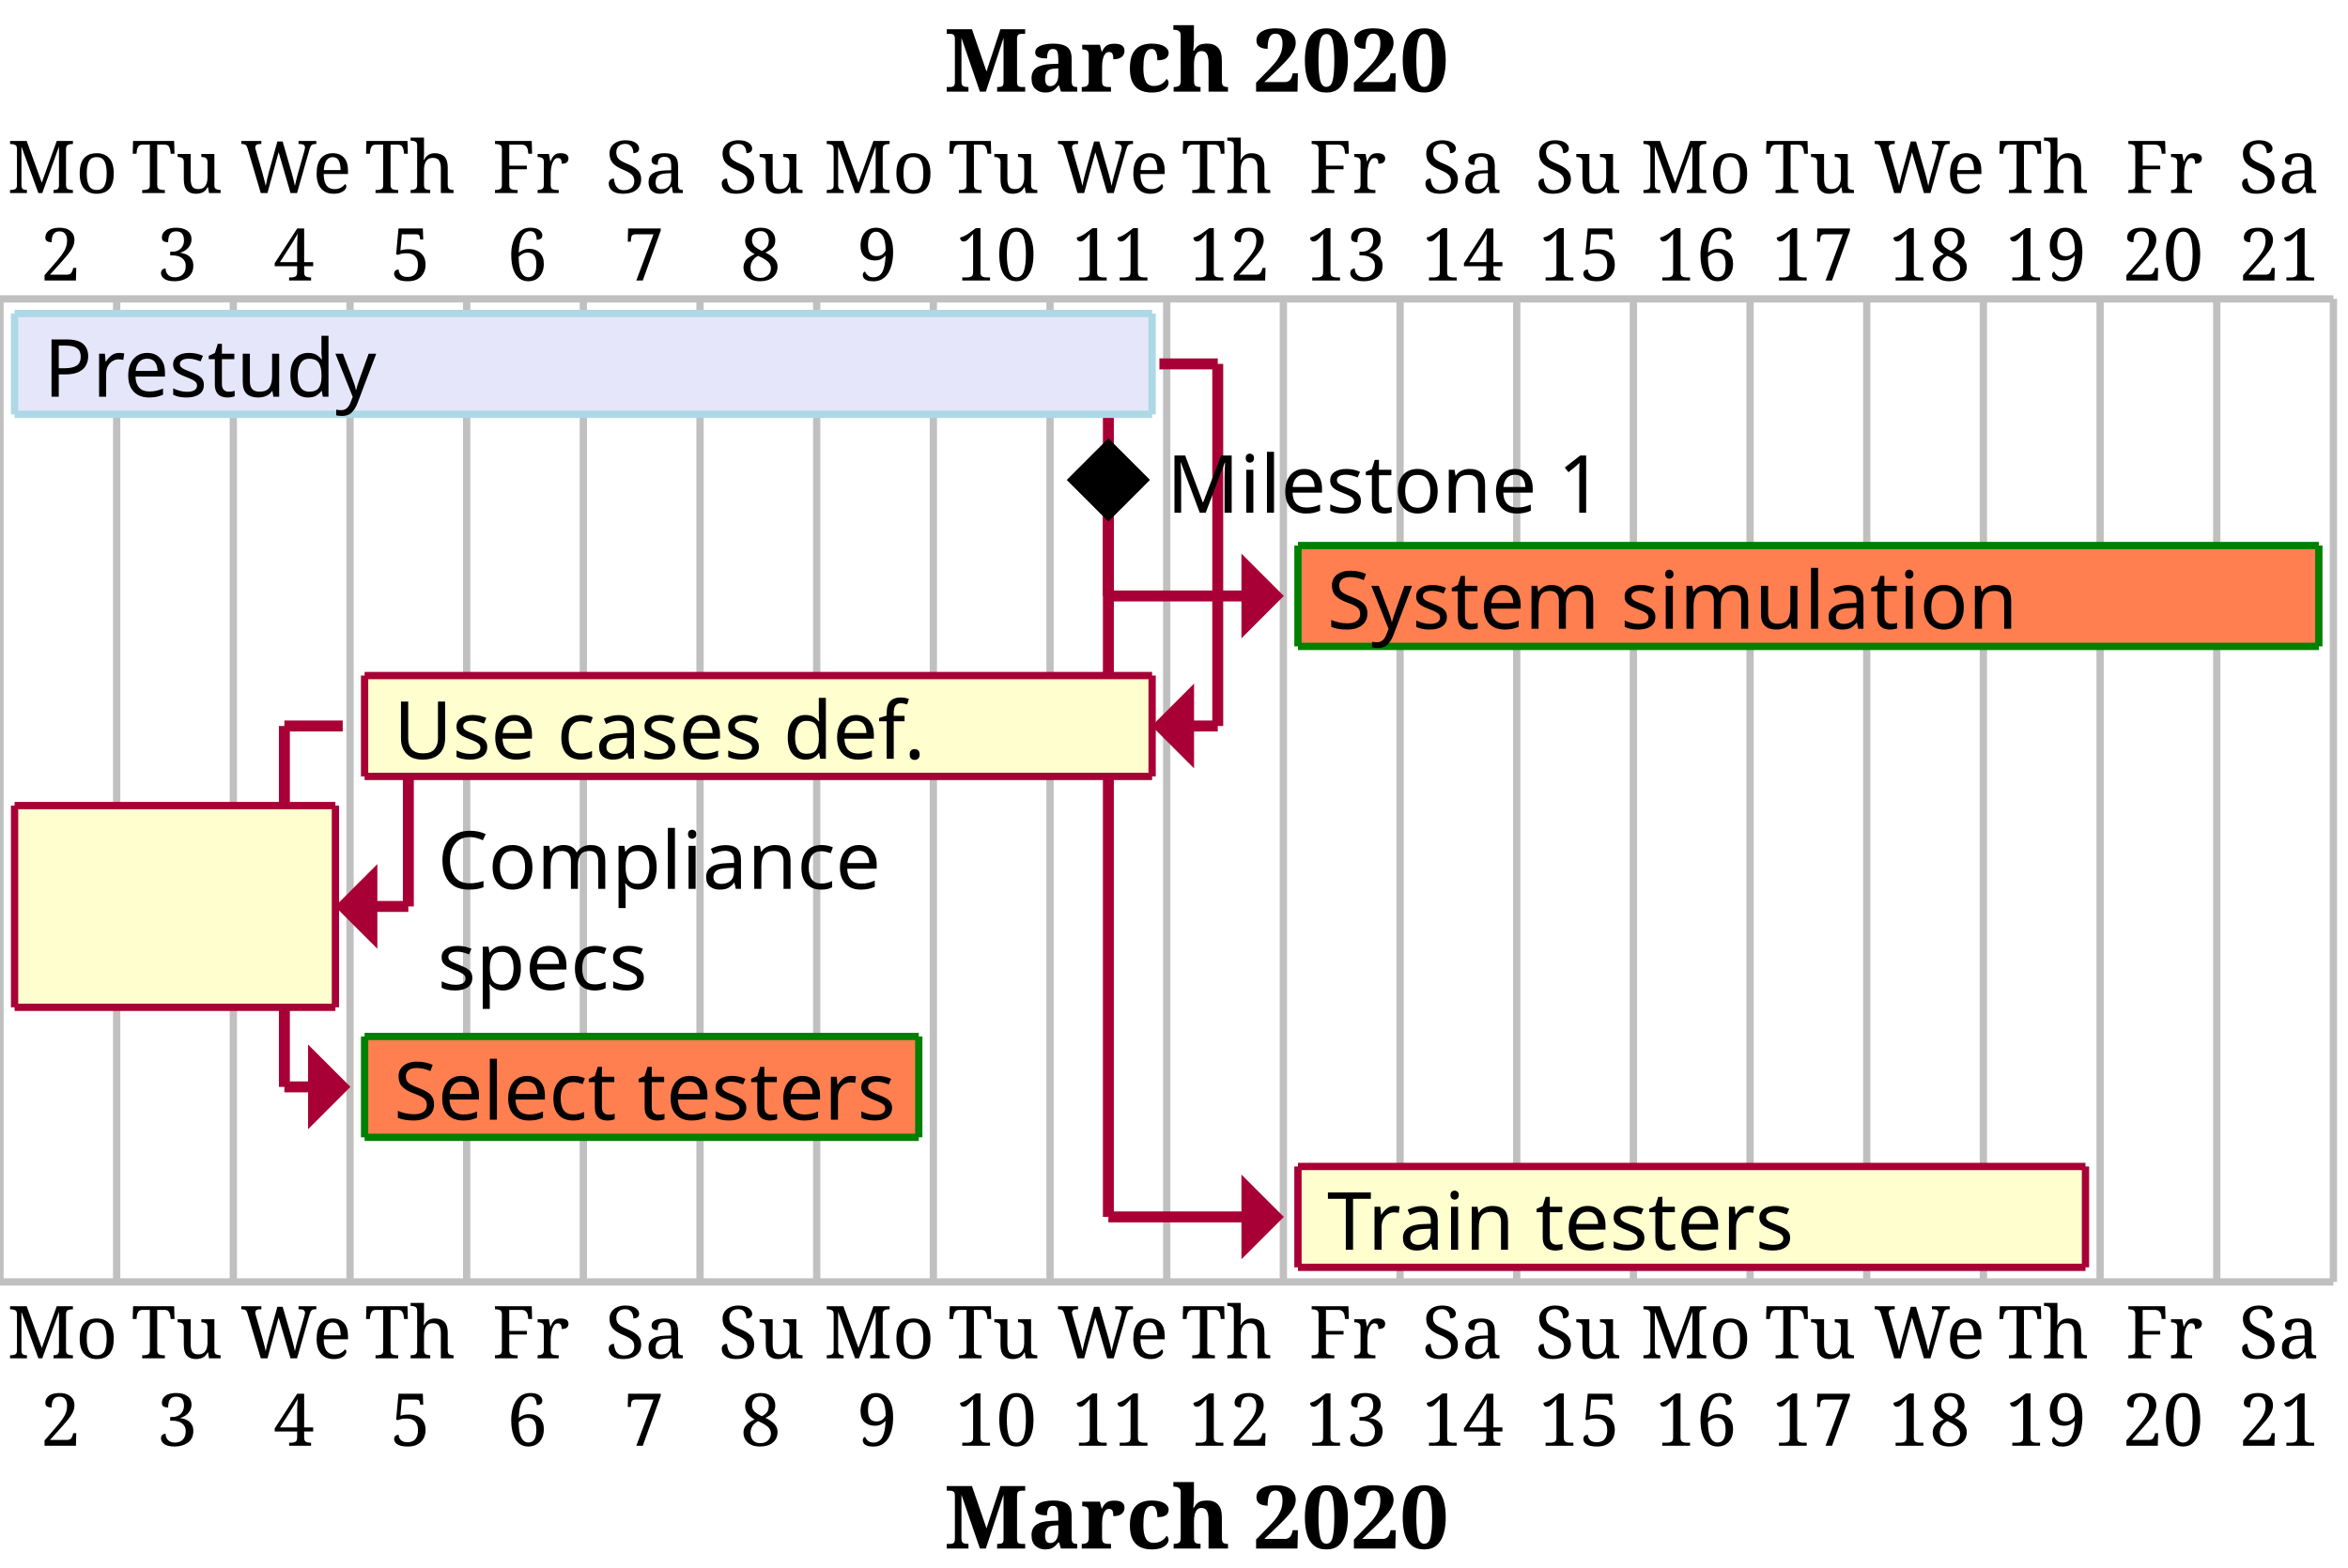
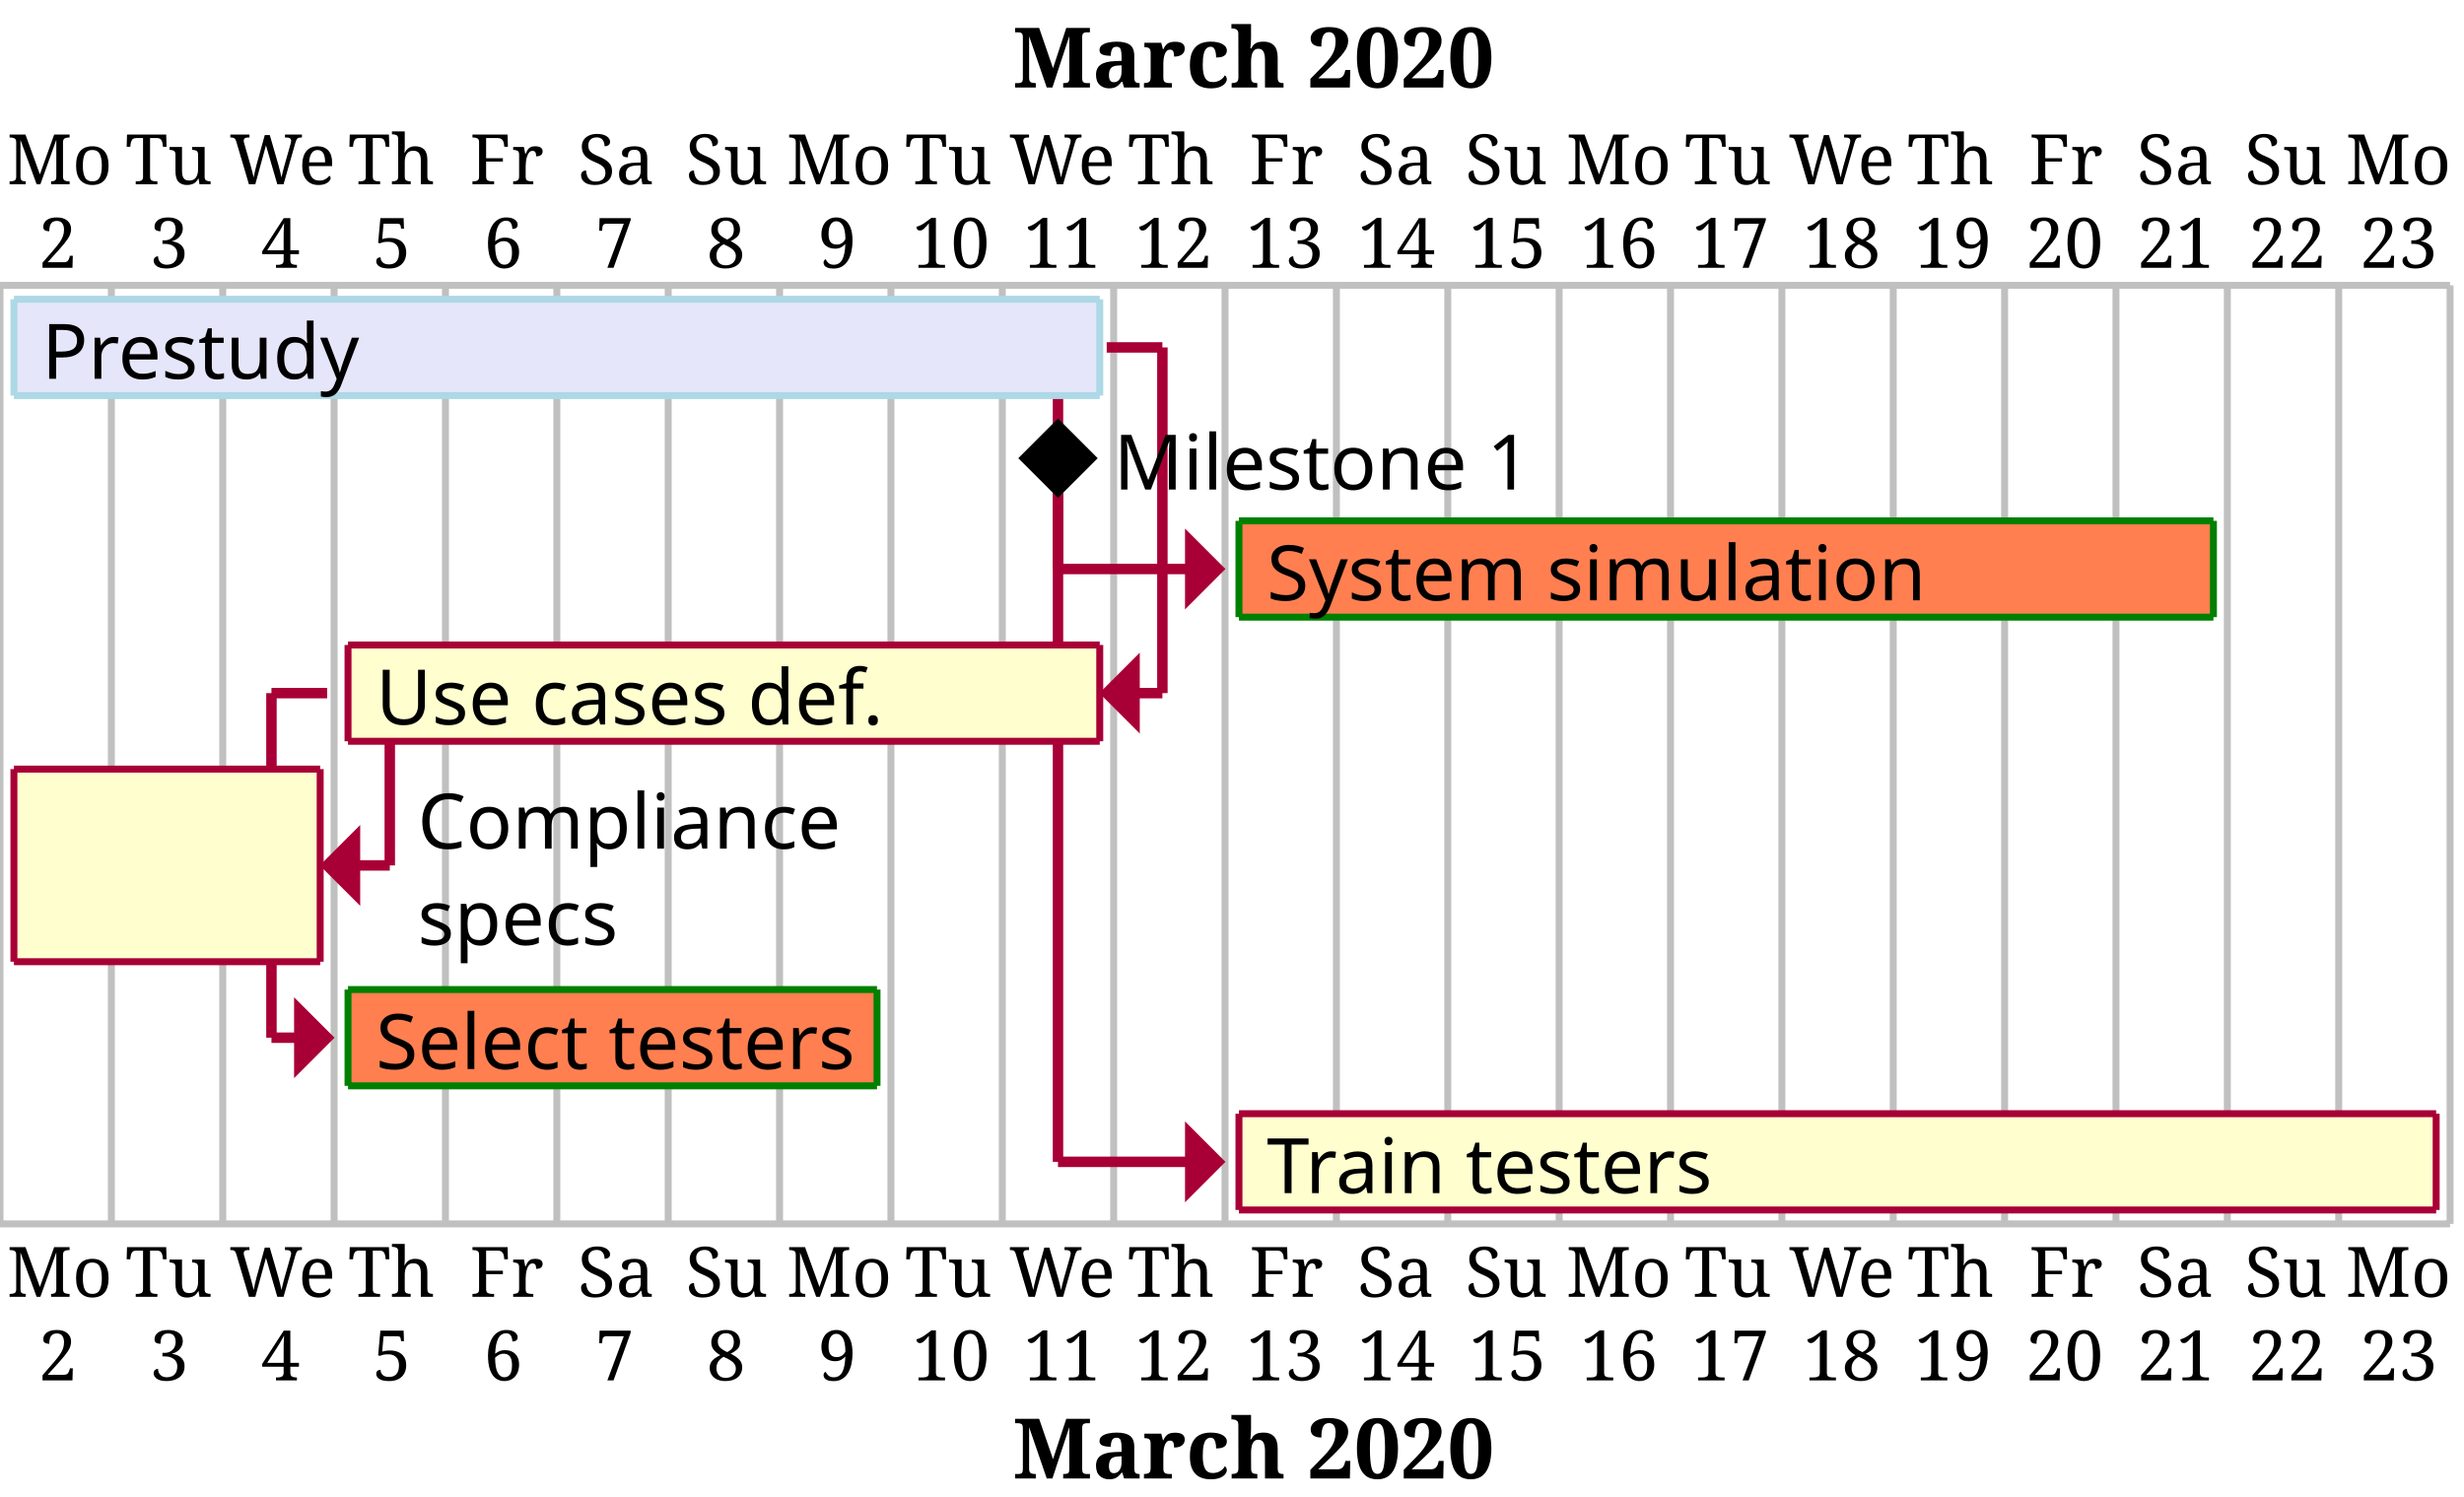
- <svg xmlns="http://www.w3.org/2000/svg" contentScriptType="application/ecmascript" contentStyleType="text/css" height="860px" preserveAspectRatio="none" style="width:1288px;height:860px;background:#FFFFFF;" version="1.1" viewBox="0 0 1288 860" width="1288px" zoomAndPan="magnify">
+ <svg xmlns="http://www.w3.org/2000/svg" contentScriptType="application/ecmascript" contentStyleType="text/css" height="860px" preserveAspectRatio="none" style="width:1416px;height:860px;background:#FFFFFF;" version="1.1" viewBox="0 0 1416 860" width="1416px" zoomAndPan="magnify">
  <defs />
  <g>
    <text fill="#000000" font-family="Serif" font-size="40" lengthAdjust="spacing" textLength="56" x="4" y="105.914">Mo</text>
    <text fill="#000000" font-family="Serif" font-size="40" lengthAdjust="spacing" textLength="48" x="72" y="105.914">Tu</text>
    <text fill="#000000" font-family="Serif" font-size="40" lengthAdjust="spacing" textLength="56" x="132" y="105.914">We</text>
    <text fill="#000000" font-family="Serif" font-size="40" lengthAdjust="spacing" textLength="48" x="200" y="105.914">Th</text>
    <text fill="#000000" font-family="Serif" font-size="40" lengthAdjust="spacing" textLength="36" x="270" y="105.914">Fr</text>
    <text fill="#000000" font-family="Serif" font-size="40" lengthAdjust="spacing" textLength="40" x="332" y="105.914">Sa</text>
    <text fill="#000000" font-family="Serif" font-size="40" lengthAdjust="spacing" textLength="44" x="394" y="105.914">Su</text>
    <text fill="#000000" font-family="Serif" font-size="40" lengthAdjust="spacing" textLength="56" x="452" y="105.914">Mo</text>
    <text fill="#000000" font-family="Serif" font-size="40" lengthAdjust="spacing" textLength="48" x="520" y="105.914">Tu</text>
    <text fill="#000000" font-family="Serif" font-size="40" lengthAdjust="spacing" textLength="56" x="580" y="105.914">We</text>
    <text fill="#000000" font-family="Serif" font-size="40" lengthAdjust="spacing" textLength="48" x="648" y="105.914">Th</text>
    <text fill="#000000" font-family="Serif" font-size="40" lengthAdjust="spacing" textLength="36" x="718" y="105.914">Fr</text>
    <text fill="#000000" font-family="Serif" font-size="40" lengthAdjust="spacing" textLength="40" x="780" y="105.914">Sa</text>
    <text fill="#000000" font-family="Serif" font-size="40" lengthAdjust="spacing" textLength="44" x="842" y="105.914">Su</text>
    <text fill="#000000" font-family="Serif" font-size="40" lengthAdjust="spacing" textLength="56" x="900" y="105.914">Mo</text>
    <text fill="#000000" font-family="Serif" font-size="40" lengthAdjust="spacing" textLength="48" x="968" y="105.914">Tu</text>
    <text fill="#000000" font-family="Serif" font-size="40" lengthAdjust="spacing" textLength="56" x="1028" y="105.914">We</text>
    <text fill="#000000" font-family="Serif" font-size="40" lengthAdjust="spacing" textLength="48" x="1096" y="105.914">Th</text>
    <text fill="#000000" font-family="Serif" font-size="40" lengthAdjust="spacing" textLength="36" x="1166" y="105.914">Fr</text>
    <text fill="#000000" font-family="Serif" font-size="40" lengthAdjust="spacing" textLength="40" x="1228" y="105.914">Sa</text>
+     <text fill="#000000" font-family="Serif" font-size="40" lengthAdjust="spacing" textLength="44" x="1290" y="105.914">Su</text>
+     <text fill="#000000" font-family="Serif" font-size="40" lengthAdjust="spacing" textLength="56" x="1348" y="105.914">Mo</text>
    <text fill="#000000" font-family="Serif" font-size="40" lengthAdjust="spacing" textLength="20" x="22" y="153.914">2</text>
    <text fill="#000000" font-family="Serif" font-size="40" lengthAdjust="spacing" textLength="20" x="86" y="153.914">3</text>
    <text fill="#000000" font-family="Serif" font-size="40" lengthAdjust="spacing" textLength="20" x="150" y="153.914">4</text>
    <text fill="#000000" font-family="Serif" font-size="40" lengthAdjust="spacing" textLength="20" x="214" y="153.914">5</text>
    <text fill="#000000" font-family="Serif" font-size="40" lengthAdjust="spacing" textLength="20" x="278" y="153.914">6</text>
    <text fill="#000000" font-family="Serif" font-size="40" lengthAdjust="spacing" textLength="20" x="342" y="153.914">7</text>
    <text fill="#000000" font-family="Serif" font-size="40" lengthAdjust="spacing" textLength="20" x="406" y="153.914">8</text>
    <text fill="#000000" font-family="Serif" font-size="40" lengthAdjust="spacing" textLength="20" x="470" y="153.914">9</text>
    <text fill="#000000" font-family="Serif" font-size="40" lengthAdjust="spacing" textLength="40" x="524" y="153.914">10</text>
    <text fill="#000000" font-family="Serif" font-size="40" lengthAdjust="spacing" textLength="40" x="588" y="153.914">11</text>
    <text fill="#000000" font-family="Serif" font-size="40" lengthAdjust="spacing" textLength="40" x="652" y="153.914">12</text>
    <text fill="#000000" font-family="Serif" font-size="40" lengthAdjust="spacing" textLength="40" x="716" y="153.914">13</text>
    <text fill="#000000" font-family="Serif" font-size="40" lengthAdjust="spacing" textLength="40" x="780" y="153.914">14</text>
    <text fill="#000000" font-family="Serif" font-size="40" lengthAdjust="spacing" textLength="40" x="844" y="153.914">15</text>
    <text fill="#000000" font-family="Serif" font-size="40" lengthAdjust="spacing" textLength="40" x="908" y="153.914">16</text>
    <text fill="#000000" font-family="Serif" font-size="40" lengthAdjust="spacing" textLength="40" x="972" y="153.914">17</text>
    <text fill="#000000" font-family="Serif" font-size="40" lengthAdjust="spacing" textLength="40" x="1036" y="153.914">18</text>
    <text fill="#000000" font-family="Serif" font-size="40" lengthAdjust="spacing" textLength="40" x="1100" y="153.914">19</text>
    <text fill="#000000" font-family="Serif" font-size="40" lengthAdjust="spacing" textLength="40" x="1164" y="153.914">20</text>
    <text fill="#000000" font-family="Serif" font-size="40" lengthAdjust="spacing" textLength="40" x="1228" y="153.914">21</text>
-     <text fill="#000000" font-family="Serif" font-size="48" font-weight="bold" lengthAdjust="spacing" textLength="244" x="518" y="50.297">March 2020</text>
+     <text fill="#000000" font-family="Serif" font-size="40" lengthAdjust="spacing" textLength="40" x="1292" y="153.914">22</text>
+     <text fill="#000000" font-family="Serif" font-size="40" lengthAdjust="spacing" textLength="40" x="1356" y="153.914">23</text>
+     <text fill="#000000" font-family="Serif" font-size="48" font-weight="bold" lengthAdjust="spacing" textLength="244" x="582" y="50.297">March 2020</text>
    <line style="stroke:#C0C0C0;stroke-width:4.0;" x1="0" x2="0" y1="164" y2="703.406" />
    <line style="stroke:#C0C0C0;stroke-width:4.0;" x1="64" x2="64" y1="164" y2="703.406" />
    <line style="stroke:#C0C0C0;stroke-width:4.0;" x1="128" x2="128" y1="164" y2="703.406" />
    <line style="stroke:#C0C0C0;stroke-width:4.0;" x1="192" x2="192" y1="164" y2="703.406" />
    <line style="stroke:#C0C0C0;stroke-width:4.0;" x1="256" x2="256" y1="164" y2="703.406" />
    <line style="stroke:#C0C0C0;stroke-width:4.0;" x1="320" x2="320" y1="164" y2="703.406" />
    <line style="stroke:#C0C0C0;stroke-width:4.0;" x1="384" x2="384" y1="164" y2="703.406" />
    <line style="stroke:#C0C0C0;stroke-width:4.0;" x1="448" x2="448" y1="164" y2="703.406" />
    <line style="stroke:#C0C0C0;stroke-width:4.0;" x1="512" x2="512" y1="164" y2="703.406" />
    <line style="stroke:#C0C0C0;stroke-width:4.0;" x1="576" x2="576" y1="164" y2="703.406" />
    <line style="stroke:#C0C0C0;stroke-width:4.0;" x1="640" x2="640" y1="164" y2="703.406" />
    <line style="stroke:#C0C0C0;stroke-width:4.0;" x1="704" x2="704" y1="164" y2="703.406" />
    <line style="stroke:#C0C0C0;stroke-width:4.0;" x1="768" x2="768" y1="164" y2="703.406" />
    <line style="stroke:#C0C0C0;stroke-width:4.0;" x1="832" x2="832" y1="164" y2="703.406" />
    <line style="stroke:#C0C0C0;stroke-width:4.0;" x1="896" x2="896" y1="164" y2="703.406" />
    <line style="stroke:#C0C0C0;stroke-width:4.0;" x1="960" x2="960" y1="164" y2="703.406" />
    <line style="stroke:#C0C0C0;stroke-width:4.0;" x1="1024" x2="1024" y1="164" y2="703.406" />
    <line style="stroke:#C0C0C0;stroke-width:4.0;" x1="1088" x2="1088" y1="164" y2="703.406" />
    <line style="stroke:#C0C0C0;stroke-width:4.0;" x1="1152" x2="1152" y1="164" y2="703.406" />
    <line style="stroke:#C0C0C0;stroke-width:4.0;" x1="1216" x2="1216" y1="164" y2="703.406" />
    <line style="stroke:#C0C0C0;stroke-width:4.0;" x1="1280" x2="1280" y1="164" y2="703.406" />
-     <line style="stroke:#C0C0C0;stroke-width:4.0;" x1="0" x2="1280" y1="164" y2="164" />
-     <line style="stroke:#C0C0C0;stroke-width:4.0;" x1="0" x2="1280" y1="703.406" y2="703.406" />
+     <line style="stroke:#C0C0C0;stroke-width:4.0;" x1="1344" x2="1344" y1="164" y2="703.406" />
+     <line style="stroke:#C0C0C0;stroke-width:4.0;" x1="1408" x2="1408" y1="164" y2="703.406" />
+     <line style="stroke:#C0C0C0;stroke-width:4.0;" x1="0" x2="1408" y1="164" y2="164" />
+     <line style="stroke:#C0C0C0;stroke-width:4.0;" x1="0" x2="1408" y1="703.406" y2="703.406" />
    <line style="stroke:#A80036;stroke-width:6.0;" x1="608" x2="608" y1="227.344" y2="327.016" />
    <line style="stroke:#A80036;stroke-width:6.0;" x1="608" x2="700" y1="327.016" y2="327.016" />
    <polygon fill="#A80036" points="684,311.016,684,327.016,684,343.016,700,327.016" style="stroke:#A80036;stroke-width:6.0;" />
    <line style="stroke:#A80036;stroke-width:6.0;" x1="636" x2="668" y1="199.672" y2="199.672" />
    <line style="stroke:#A80036;stroke-width:6.0;" x1="668" x2="668" y1="199.672" y2="398.359" />
    <line style="stroke:#A80036;stroke-width:6.0;" x1="668" x2="636" y1="398.359" y2="398.359" />
    <polygon fill="#A80036" points="652,382.359,652,398.359,652,414.359,636,398.359" style="stroke:#A80036;stroke-width:6.0;" />
    <line style="stroke:#A80036;stroke-width:6.0;" x1="224" x2="224" y1="426.031" y2="497.375" />
    <line style="stroke:#A80036;stroke-width:6.0;" x1="224" x2="188" y1="497.375" y2="497.375" />
    <polygon fill="#A80036" points="204,481.375,204,497.375,204,513.375,188,497.375" style="stroke:#A80036;stroke-width:6.0;" />
    <line style="stroke:#A80036;stroke-width:6.0;" x1="188" x2="156" y1="398.359" y2="398.359" />
    <line style="stroke:#A80036;stroke-width:6.0;" x1="156" x2="156" y1="398.359" y2="596.391" />
    <line style="stroke:#A80036;stroke-width:6.0;" x1="156" x2="188" y1="596.391" y2="596.391" />
    <polygon fill="#A80036" points="172,580.391,172,596.391,172,612.391,188,596.391" style="stroke:#A80036;stroke-width:6.0;" />
    <line style="stroke:#A80036;stroke-width:6.0;" x1="608" x2="608" y1="283.344" y2="667.734" />
    <line style="stroke:#A80036;stroke-width:6.0;" x1="608" x2="700" y1="667.734" y2="667.734" />
    <polygon fill="#A80036" points="684,651.734,684,667.734,684,683.734,700,667.734" style="stroke:#A80036;stroke-width:6.0;" />
    <rect fill="#E6E6FA" height="55.344" style="stroke:none;stroke-width:4.0;" width="624" x="8" y="172" />
    <line style="stroke:#ADD8E6;stroke-width:4.0;" x1="8" x2="632" y1="172" y2="172" />
    <line style="stroke:#ADD8E6;stroke-width:4.0;" x1="8" x2="632" y1="227.344" y2="227.344" />
    <line style="stroke:#ADD8E6;stroke-width:4.0;" x1="8" x2="8" y1="172" y2="227.344" />
    <line style="stroke:#ADD8E6;stroke-width:4.0;" x1="632" x2="632" y1="172" y2="227.344" />
    <polygon fill="#000000" points="608,243.344,628,263.344,608,283.344,588,263.344" style="stroke:#000000;stroke-width:4.0;" />
    <rect fill="#FF7F50" height="55.344" style="stroke:none;stroke-width:4.0;" width="560" x="712" y="299.344" />
    <line style="stroke:#008000;stroke-width:4.0;" x1="712" x2="1272" y1="299.344" y2="299.344" />
    <line style="stroke:#008000;stroke-width:4.0;" x1="712" x2="1272" y1="354.688" y2="354.688" />
    <line style="stroke:#008000;stroke-width:4.0;" x1="712" x2="712" y1="299.344" y2="354.688" />
    <line style="stroke:#008000;stroke-width:4.0;" x1="1272" x2="1272" y1="299.344" y2="354.688" />
    <rect fill="#FEFECE" height="55.344" style="stroke:none;stroke-width:4.0;" width="432" x="200" y="370.688" />
    <line style="stroke:#A80036;stroke-width:4.0;" x1="200" x2="632" y1="370.688" y2="370.688" />
    <line style="stroke:#A80036;stroke-width:4.0;" x1="200" x2="632" y1="426.031" y2="426.031" />
    <line style="stroke:#A80036;stroke-width:4.0;" x1="200" x2="200" y1="370.688" y2="426.031" />
    <line style="stroke:#A80036;stroke-width:4.0;" x1="632" x2="632" y1="370.688" y2="426.031" />
    <rect fill="#FEFECE" height="110.688" style="stroke:none;stroke-width:4.0;" width="176" x="8" y="442.031" />
    <line style="stroke:#A80036;stroke-width:4.0;" x1="8" x2="184" y1="442.031" y2="442.031" />
    <line style="stroke:#A80036;stroke-width:4.0;" x1="8" x2="184" y1="552.719" y2="552.719" />
    <line style="stroke:#A80036;stroke-width:4.0;" x1="8" x2="8" y1="442.031" y2="552.719" />
    <line style="stroke:#A80036;stroke-width:4.0;" x1="184" x2="184" y1="442.031" y2="552.719" />
    <rect fill="#FF7F50" height="55.344" style="stroke:none;stroke-width:4.0;" width="304" x="200" y="568.719" />
    <line style="stroke:#008000;stroke-width:4.0;" x1="200" x2="504" y1="568.719" y2="568.719" />
    <line style="stroke:#008000;stroke-width:4.0;" x1="200" x2="504" y1="624.062" y2="624.062" />
    <line style="stroke:#008000;stroke-width:4.0;" x1="200" x2="200" y1="568.719" y2="624.062" />
    <line style="stroke:#008000;stroke-width:4.0;" x1="504" x2="504" y1="568.719" y2="624.062" />
-     <rect fill="#FEFECE" height="55.344" style="stroke:none;stroke-width:4.0;" width="432" x="712" y="640.062" />
-     <line style="stroke:#A80036;stroke-width:4.0;" x1="712" x2="1144" y1="640.062" y2="640.062" />
-     <line style="stroke:#A80036;stroke-width:4.0;" x1="712" x2="1144" y1="695.406" y2="695.406" />
+     <rect fill="#FEFECE" height="55.344" style="stroke:none;stroke-width:4.0;" width="688" x="712" y="640.062" />
+     <line style="stroke:#A80036;stroke-width:4.0;" x1="712" x2="1400" y1="640.062" y2="640.062" />
+     <line style="stroke:#A80036;stroke-width:4.0;" x1="712" x2="1400" y1="695.406" y2="695.406" />
    <line style="stroke:#A80036;stroke-width:4.0;" x1="712" x2="712" y1="640.062" y2="695.406" />
-     <line style="stroke:#A80036;stroke-width:4.0;" x1="1144" x2="1144" y1="640.062" y2="695.406" />
+     <line style="stroke:#A80036;stroke-width:4.0;" x1="1400" x2="1400" y1="640.062" y2="695.406" />
    <text fill="#000000" font-family="sans-serif" font-size="44" lengthAdjust="spacing" textLength="172" x="24" y="217.676">Prestudy</text>
    <text fill="#000000" font-family="sans-serif" font-size="44" lengthAdjust="spacing" textLength="216" x="640" y="281.348">Milestone 1</text>
    <text fill="#000000" font-family="sans-serif" font-size="44" lengthAdjust="spacing" textLength="344" x="728" y="345.019">System simulation</text>
    <text fill="#000000" font-family="sans-serif" font-size="44" lengthAdjust="spacing" textLength="296" x="216" y="416.363">Use cases def.</text>
    <text fill="#000000" font-family="sans-serif" font-size="44" lengthAdjust="spacing" textLength="220" x="240" y="487.707">Compliance</text>
    <text fill="#000000" font-family="sans-serif" font-size="44" lengthAdjust="spacing" textLength="120" x="240" y="543.051">specs</text>
    <text fill="#000000" font-family="sans-serif" font-size="44" lengthAdjust="spacing" textLength="268" x="216" y="614.394">Select testers</text>
    <text fill="#000000" font-family="sans-serif" font-size="44" lengthAdjust="spacing" textLength="244" x="728" y="685.738">Train testers</text>
    <text fill="#000000" font-family="Serif" font-size="40" lengthAdjust="spacing" textLength="20" x="22" y="793.32">2</text>
    <text fill="#000000" font-family="Serif" font-size="40" lengthAdjust="spacing" textLength="20" x="86" y="793.32">3</text>
    <text fill="#000000" font-family="Serif" font-size="40" lengthAdjust="spacing" textLength="20" x="150" y="793.32">4</text>
    <text fill="#000000" font-family="Serif" font-size="40" lengthAdjust="spacing" textLength="20" x="214" y="793.32">5</text>
    <text fill="#000000" font-family="Serif" font-size="40" lengthAdjust="spacing" textLength="20" x="278" y="793.32">6</text>
    <text fill="#000000" font-family="Serif" font-size="40" lengthAdjust="spacing" textLength="20" x="342" y="793.32">7</text>
    <text fill="#000000" font-family="Serif" font-size="40" lengthAdjust="spacing" textLength="20" x="406" y="793.32">8</text>
    <text fill="#000000" font-family="Serif" font-size="40" lengthAdjust="spacing" textLength="20" x="470" y="793.32">9</text>
    <text fill="#000000" font-family="Serif" font-size="40" lengthAdjust="spacing" textLength="40" x="524" y="793.32">10</text>
    <text fill="#000000" font-family="Serif" font-size="40" lengthAdjust="spacing" textLength="40" x="588" y="793.32">11</text>
    <text fill="#000000" font-family="Serif" font-size="40" lengthAdjust="spacing" textLength="40" x="652" y="793.32">12</text>
    <text fill="#000000" font-family="Serif" font-size="40" lengthAdjust="spacing" textLength="40" x="716" y="793.32">13</text>
    <text fill="#000000" font-family="Serif" font-size="40" lengthAdjust="spacing" textLength="40" x="780" y="793.32">14</text>
    <text fill="#000000" font-family="Serif" font-size="40" lengthAdjust="spacing" textLength="40" x="844" y="793.32">15</text>
    <text fill="#000000" font-family="Serif" font-size="40" lengthAdjust="spacing" textLength="40" x="908" y="793.32">16</text>
    <text fill="#000000" font-family="Serif" font-size="40" lengthAdjust="spacing" textLength="40" x="972" y="793.32">17</text>
    <text fill="#000000" font-family="Serif" font-size="40" lengthAdjust="spacing" textLength="40" x="1036" y="793.32">18</text>
    <text fill="#000000" font-family="Serif" font-size="40" lengthAdjust="spacing" textLength="40" x="1100" y="793.32">19</text>
    <text fill="#000000" font-family="Serif" font-size="40" lengthAdjust="spacing" textLength="40" x="1164" y="793.32">20</text>
    <text fill="#000000" font-family="Serif" font-size="40" lengthAdjust="spacing" textLength="40" x="1228" y="793.32">21</text>
+     <text fill="#000000" font-family="Serif" font-size="40" lengthAdjust="spacing" textLength="40" x="1292" y="793.32">22</text>
+     <text fill="#000000" font-family="Serif" font-size="40" lengthAdjust="spacing" textLength="40" x="1356" y="793.32">23</text>
    <text fill="#000000" font-family="Serif" font-size="40" lengthAdjust="spacing" textLength="56" x="4" y="745.32">Mo</text>
    <text fill="#000000" font-family="Serif" font-size="40" lengthAdjust="spacing" textLength="48" x="72" y="745.32">Tu</text>
    <text fill="#000000" font-family="Serif" font-size="40" lengthAdjust="spacing" textLength="56" x="132" y="745.32">We</text>
    <text fill="#000000" font-family="Serif" font-size="40" lengthAdjust="spacing" textLength="48" x="200" y="745.32">Th</text>
    <text fill="#000000" font-family="Serif" font-size="40" lengthAdjust="spacing" textLength="36" x="270" y="745.32">Fr</text>
    <text fill="#000000" font-family="Serif" font-size="40" lengthAdjust="spacing" textLength="40" x="332" y="745.32">Sa</text>
    <text fill="#000000" font-family="Serif" font-size="40" lengthAdjust="spacing" textLength="44" x="394" y="745.32">Su</text>
    <text fill="#000000" font-family="Serif" font-size="40" lengthAdjust="spacing" textLength="56" x="452" y="745.32">Mo</text>
    <text fill="#000000" font-family="Serif" font-size="40" lengthAdjust="spacing" textLength="48" x="520" y="745.32">Tu</text>
    <text fill="#000000" font-family="Serif" font-size="40" lengthAdjust="spacing" textLength="56" x="580" y="745.32">We</text>
    <text fill="#000000" font-family="Serif" font-size="40" lengthAdjust="spacing" textLength="48" x="648" y="745.32">Th</text>
    <text fill="#000000" font-family="Serif" font-size="40" lengthAdjust="spacing" textLength="36" x="718" y="745.32">Fr</text>
    <text fill="#000000" font-family="Serif" font-size="40" lengthAdjust="spacing" textLength="40" x="780" y="745.32">Sa</text>
    <text fill="#000000" font-family="Serif" font-size="40" lengthAdjust="spacing" textLength="44" x="842" y="745.32">Su</text>
    <text fill="#000000" font-family="Serif" font-size="40" lengthAdjust="spacing" textLength="56" x="900" y="745.32">Mo</text>
    <text fill="#000000" font-family="Serif" font-size="40" lengthAdjust="spacing" textLength="48" x="968" y="745.32">Tu</text>
    <text fill="#000000" font-family="Serif" font-size="40" lengthAdjust="spacing" textLength="56" x="1028" y="745.32">We</text>
    <text fill="#000000" font-family="Serif" font-size="40" lengthAdjust="spacing" textLength="48" x="1096" y="745.32">Th</text>
    <text fill="#000000" font-family="Serif" font-size="40" lengthAdjust="spacing" textLength="36" x="1166" y="745.32">Fr</text>
    <text fill="#000000" font-family="Serif" font-size="40" lengthAdjust="spacing" textLength="40" x="1228" y="745.32">Sa</text>
-     <text fill="#000000" font-family="Serif" font-size="48" font-weight="bold" lengthAdjust="spacing" textLength="244" x="518" y="849.703">March 2020</text>
+     <text fill="#000000" font-family="Serif" font-size="40" lengthAdjust="spacing" textLength="44" x="1290" y="745.32">Su</text>
+     <text fill="#000000" font-family="Serif" font-size="40" lengthAdjust="spacing" textLength="56" x="1348" y="745.32">Mo</text>
+     <text fill="#000000" font-family="Serif" font-size="48" font-weight="bold" lengthAdjust="spacing" textLength="244" x="582" y="849.703">March 2020</text>
  </g>
</svg>
